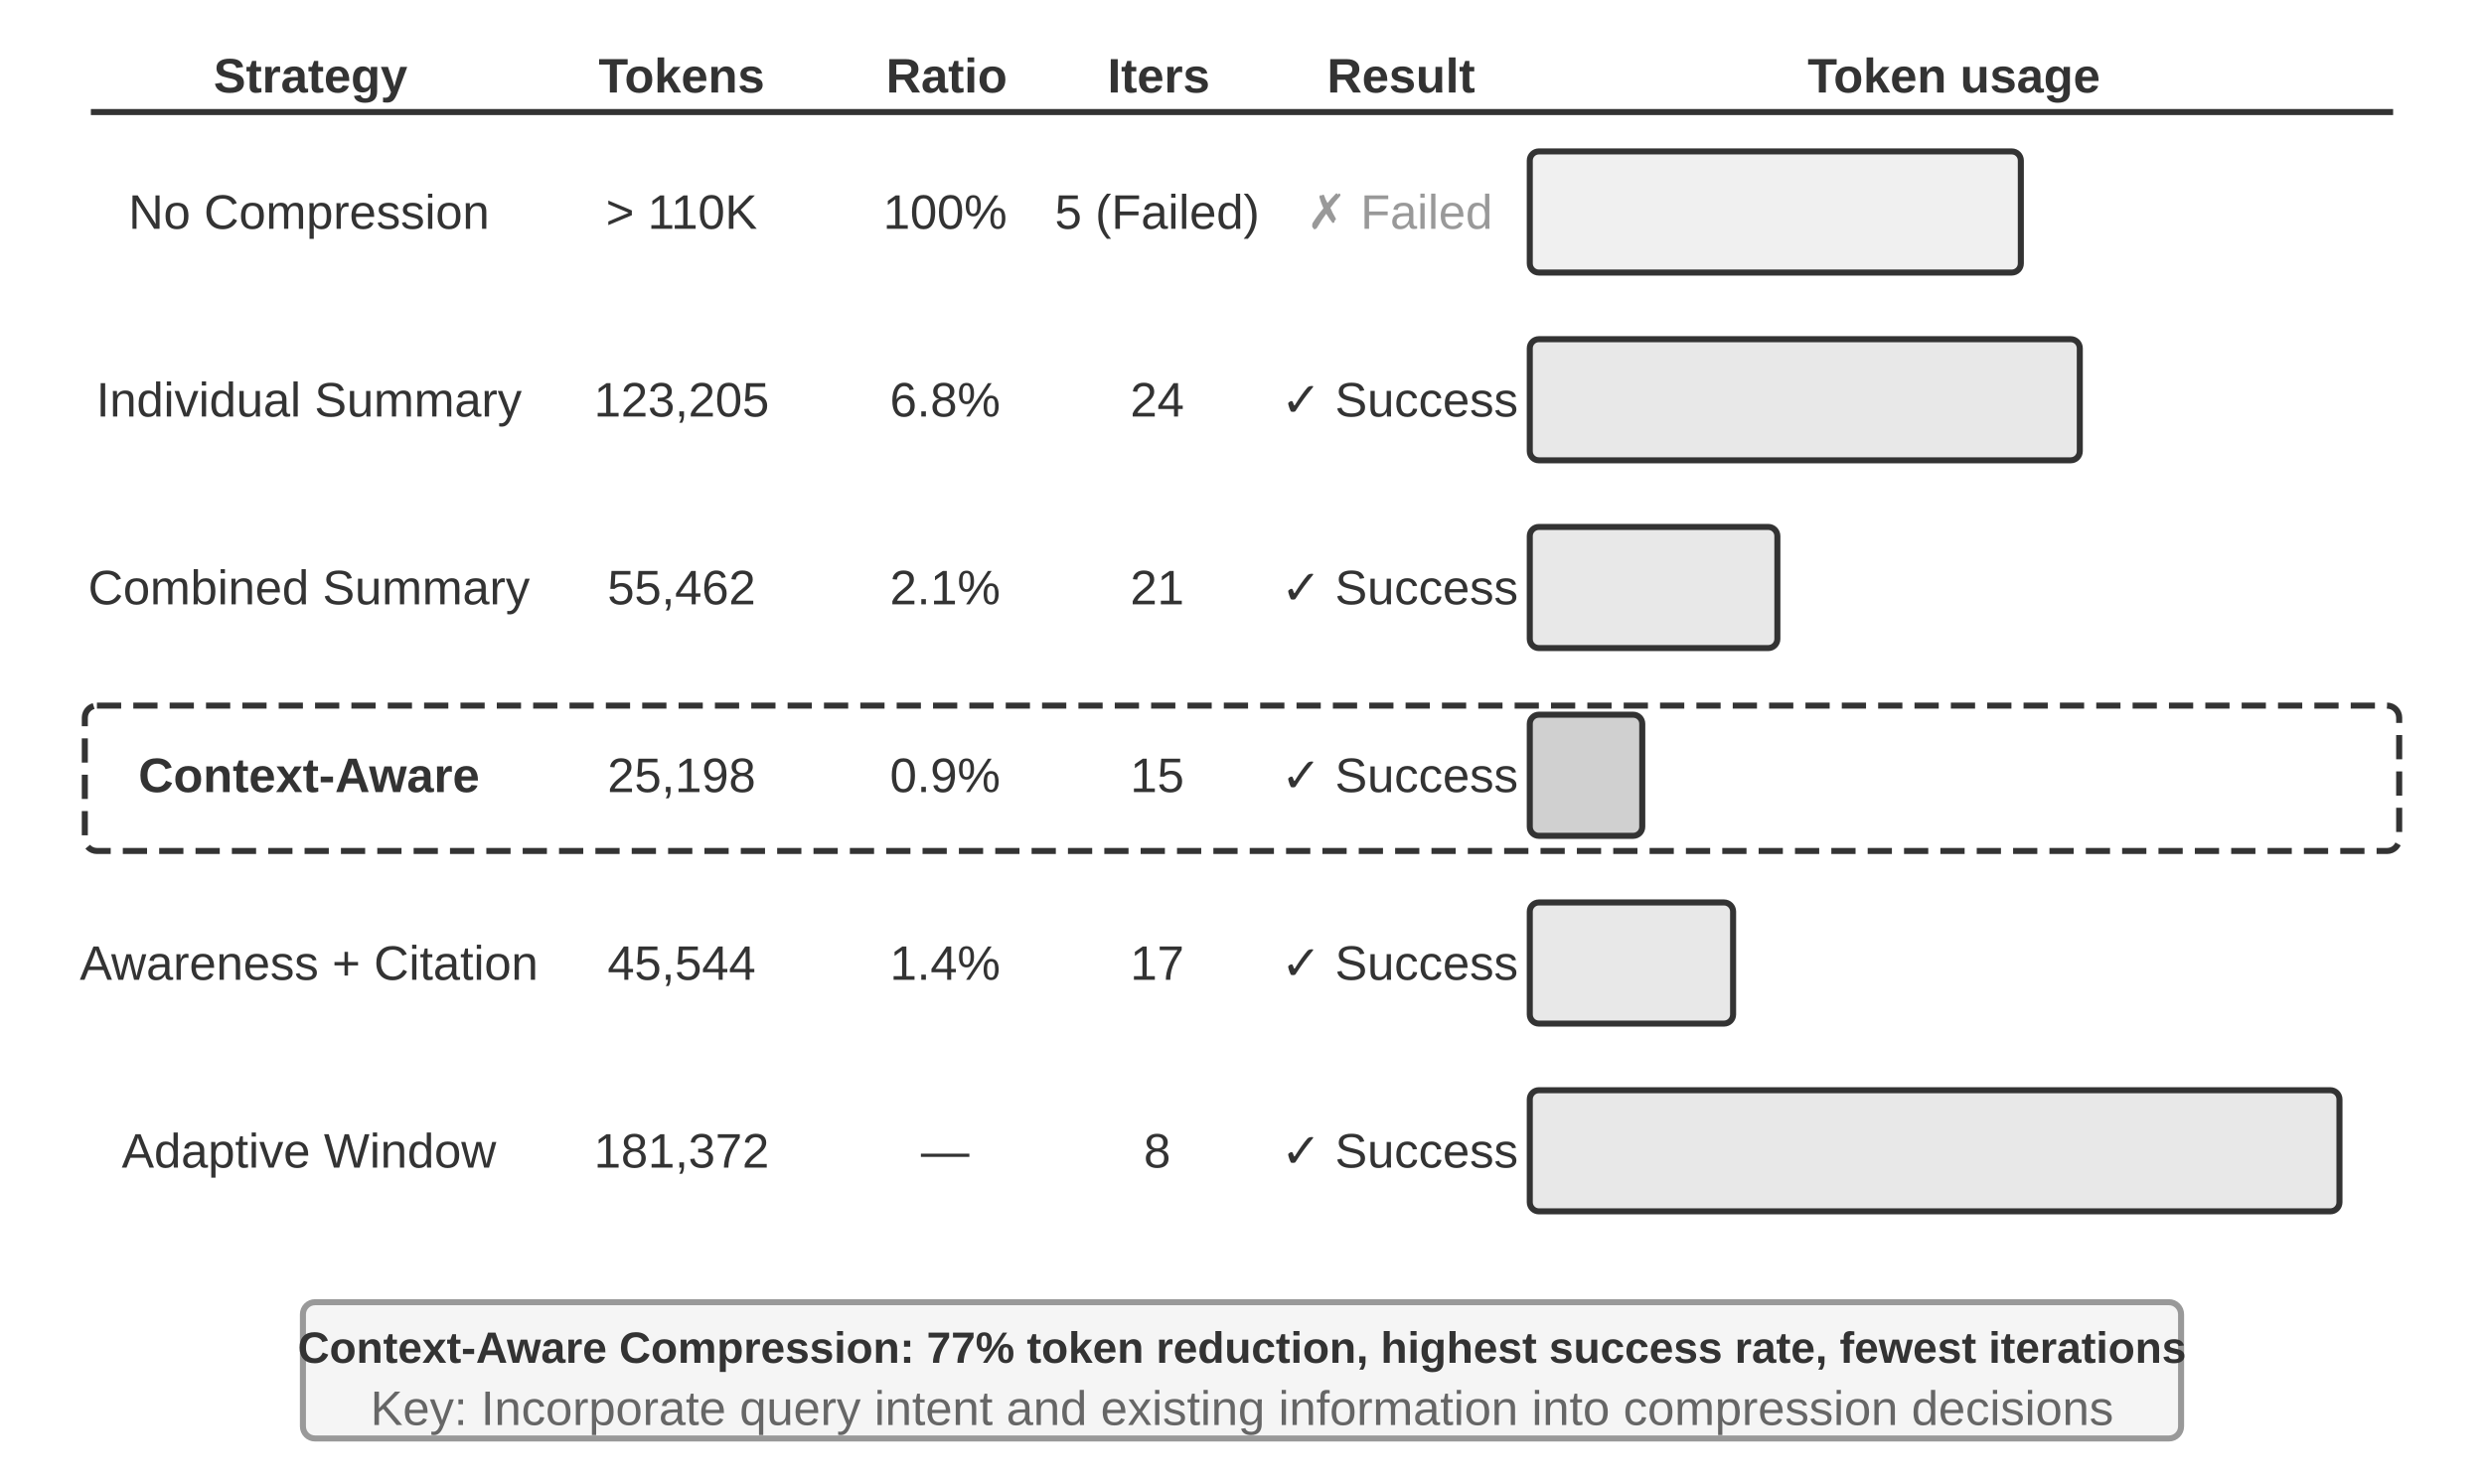
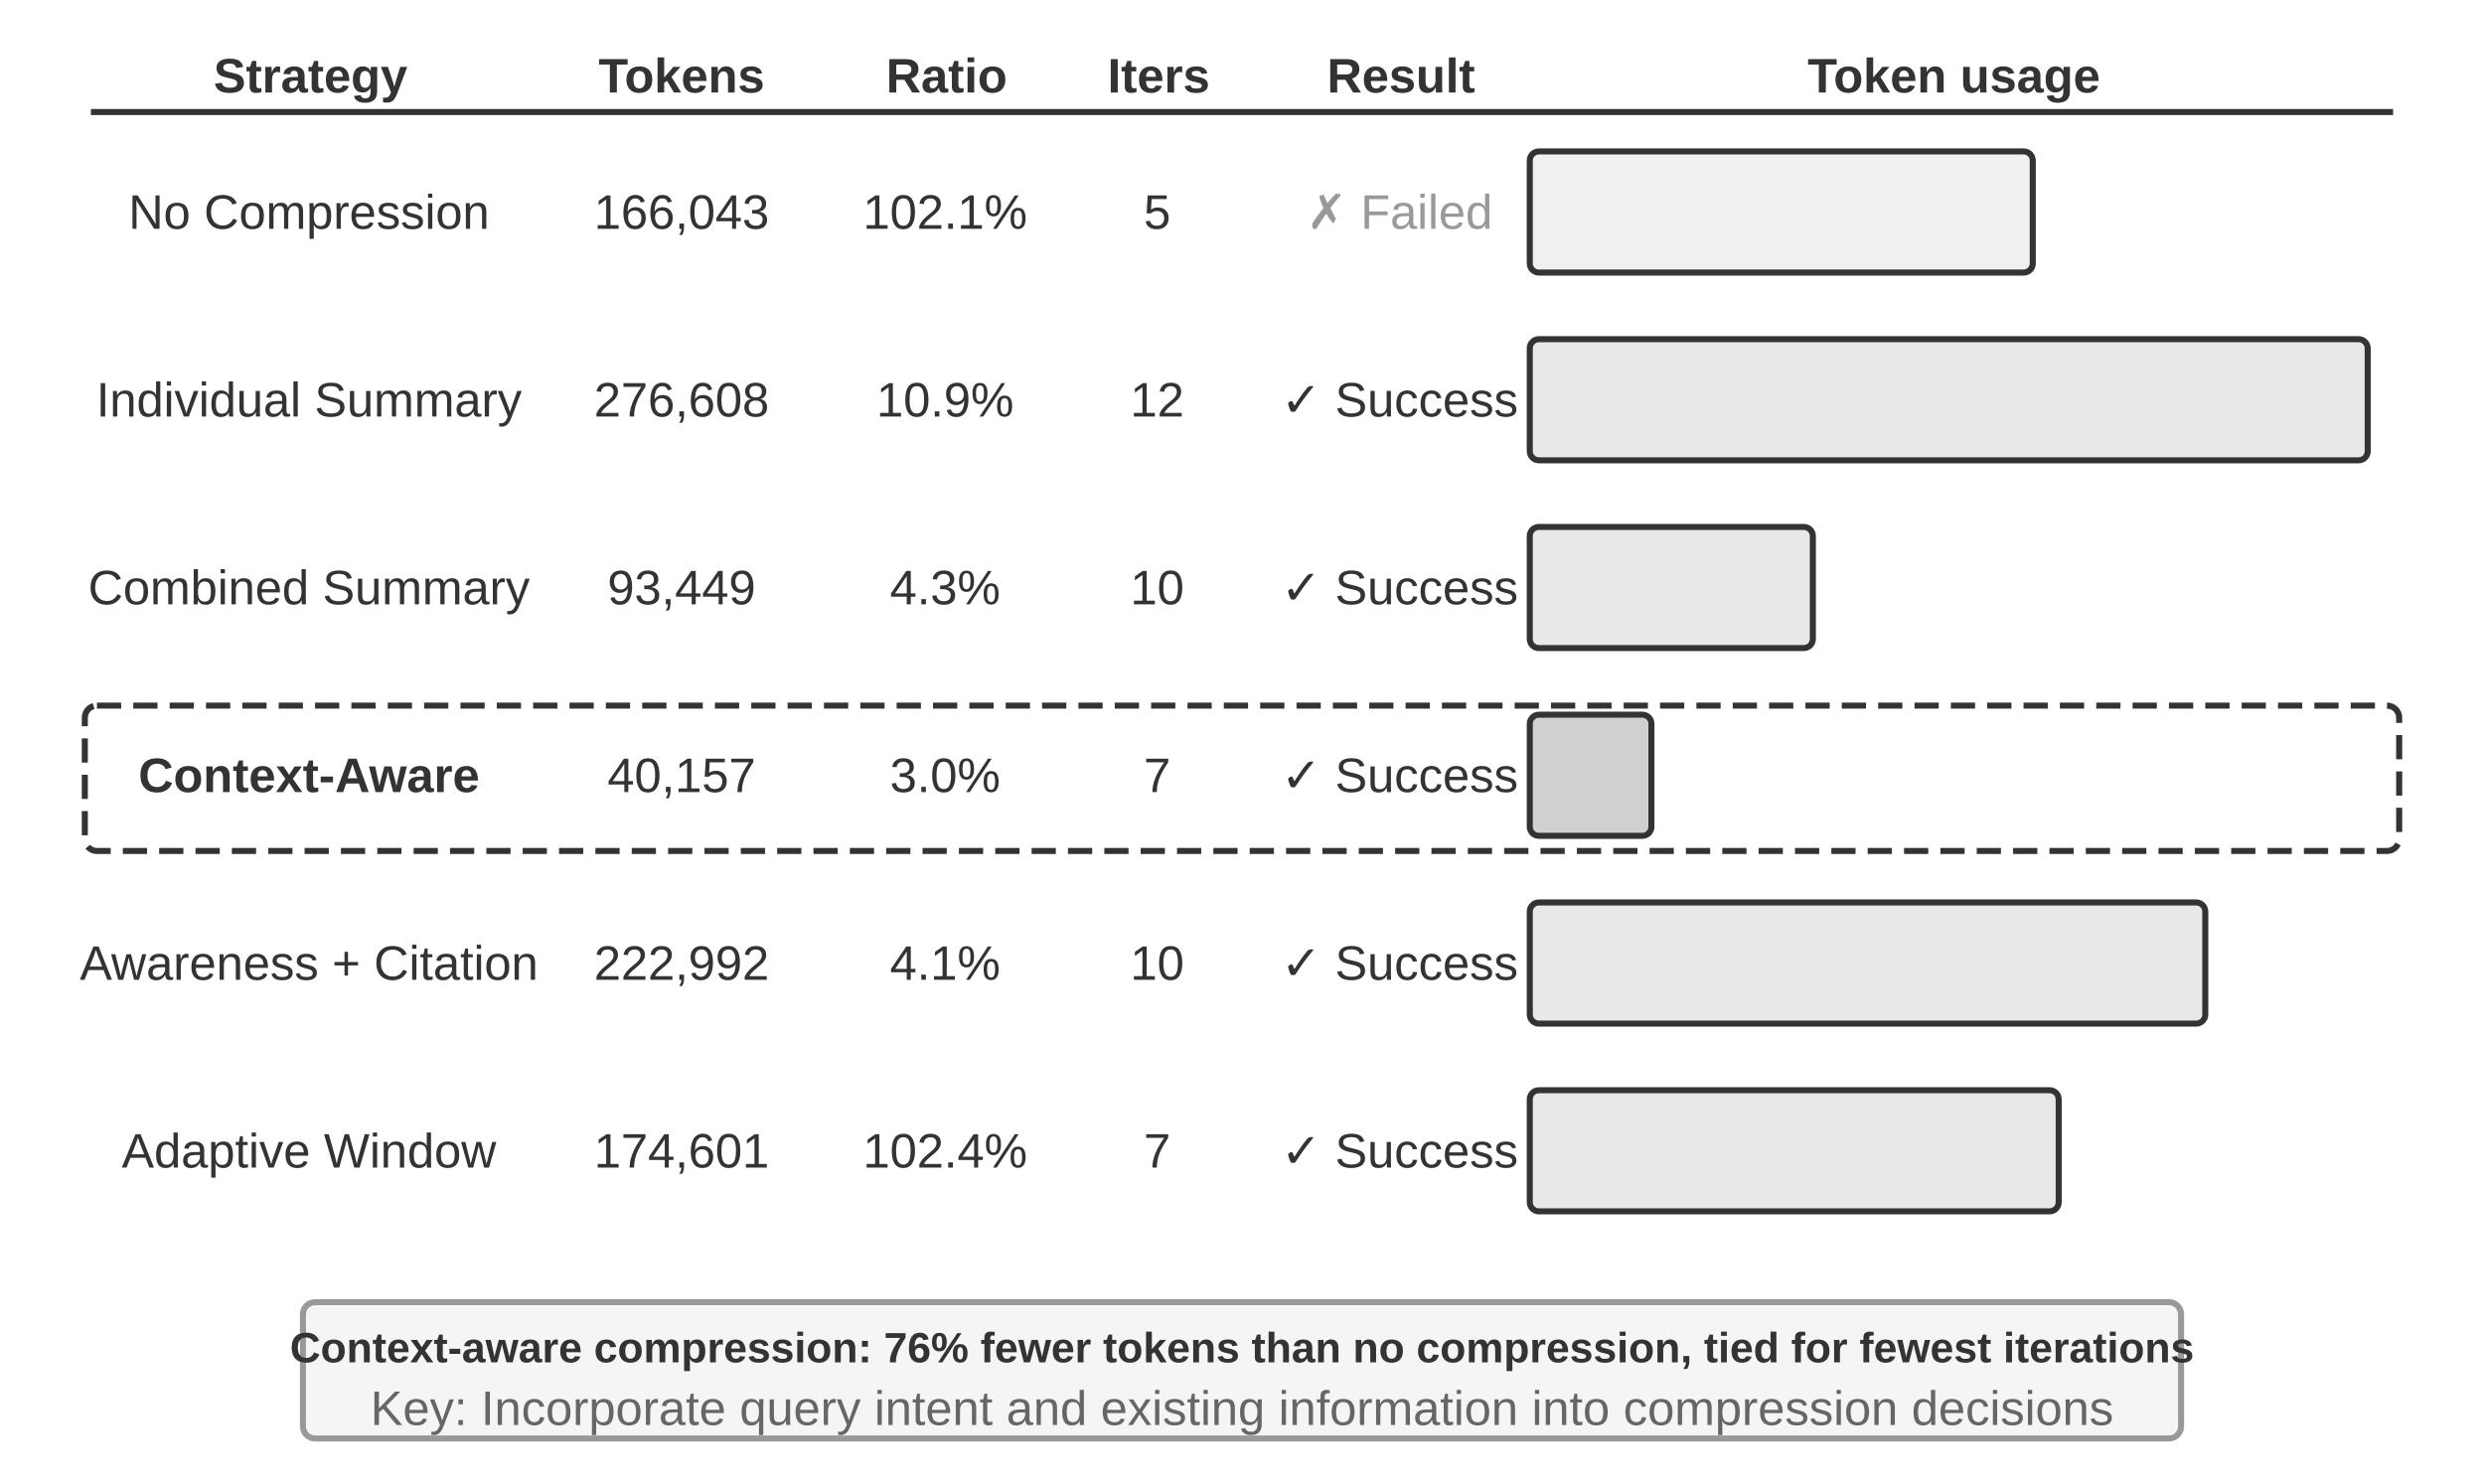
<svg xmlns="http://www.w3.org/2000/svg" viewBox="0 40 820 490" width="820" height="490" style="background:#ffffff">
  <defs>
    <marker id="ah" markerWidth="12" markerHeight="8" refX="12" refY="4" orient="auto">
      <polygon points="0 0, 12 4, 0 8" fill="#333333" />
    </marker>
    <marker id="ah-light" markerWidth="12" markerHeight="8" refX="12" refY="4" orient="auto">
      <polygon points="0 0, 12 4, 0 8" fill="#999999" />
    </marker>
  </defs>
  <text x="102.5" y="65" font-family="Arial, 'Helvetica Neue', Helvetica, 'PingFang SC', 'Microsoft YaHei', sans-serif" font-size="16" fill="#333333" text-anchor="middle" dominant-baseline="central" font-weight="bold">Strategy</text>
  <text x="225.0" y="65" font-family="Arial, 'Helvetica Neue', Helvetica, 'PingFang SC', 'Microsoft YaHei', sans-serif" font-size="16" fill="#333333" text-anchor="middle" dominant-baseline="central" font-weight="bold">Tokens</text>
  <text x="312.5" y="65" font-family="Arial, 'Helvetica Neue', Helvetica, 'PingFang SC', 'Microsoft YaHei', sans-serif" font-size="16" fill="#333333" text-anchor="middle" dominant-baseline="central" font-weight="bold">Ratio</text>
  <text x="382.5" y="65" font-family="Arial, 'Helvetica Neue', Helvetica, 'PingFang SC', 'Microsoft YaHei', sans-serif" font-size="16" fill="#333333" text-anchor="middle" dominant-baseline="central" font-weight="bold">Iters</text>
  <text x="462.5" y="65" font-family="Arial, 'Helvetica Neue', Helvetica, 'PingFang SC', 'Microsoft YaHei', sans-serif" font-size="16" fill="#333333" text-anchor="middle" dominant-baseline="central" font-weight="bold">Result</text>
  <text x="645.0" y="65" font-family="Arial, 'Helvetica Neue', Helvetica, 'PingFang SC', 'Microsoft YaHei', sans-serif" font-size="16" fill="#333333" text-anchor="middle" dominant-baseline="central" font-weight="bold">Token usage</text>
  <line x1="30" y1="77" x2="790" y2="77" stroke="#333333" stroke-width="2" />
  <text x="102" y="110" font-family="Arial, 'Helvetica Neue', Helvetica, 'PingFang SC', 'Microsoft YaHei', sans-serif" font-size="16" fill="#333333" text-anchor="middle" dominant-baseline="central" font-weight="normal">No Compression</text>
-   <text x="225" y="110" font-family="Arial, 'Helvetica Neue', Helvetica, 'PingFang SC', 'Microsoft YaHei', sans-serif" font-size="16" fill="#333333" text-anchor="middle" dominant-baseline="central" font-weight="normal">&gt; 110K</text>
-   <text x="312" y="110" font-family="Arial, 'Helvetica Neue', Helvetica, 'PingFang SC', 'Microsoft YaHei', sans-serif" font-size="16" fill="#333333" text-anchor="middle" dominant-baseline="central" font-weight="normal">100%</text>
-   <text x="382" y="110" font-family="Arial, 'Helvetica Neue', Helvetica, 'PingFang SC', 'Microsoft YaHei', sans-serif" font-size="16" fill="#333333" text-anchor="middle" dominant-baseline="central" font-weight="normal">5 (Failed)</text>
+   <text x="225" y="110" font-family="Arial, 'Helvetica Neue', Helvetica, 'PingFang SC', 'Microsoft YaHei', sans-serif" font-size="16" fill="#333333" text-anchor="middle" dominant-baseline="central" font-weight="normal">166,043</text>
+   <text x="312" y="110" font-family="Arial, 'Helvetica Neue', Helvetica, 'PingFang SC', 'Microsoft YaHei', sans-serif" font-size="16" fill="#333333" text-anchor="middle" dominant-baseline="central" font-weight="normal">102.1%</text>
+   <text x="382" y="110" font-family="Arial, 'Helvetica Neue', Helvetica, 'PingFang SC', 'Microsoft YaHei', sans-serif" font-size="16" fill="#333333" text-anchor="middle" dominant-baseline="central" font-weight="normal">5</text>
  <text x="462" y="110" font-family="Arial, 'Helvetica Neue', Helvetica, 'PingFang SC', 'Microsoft YaHei', sans-serif" font-size="16" fill="#999999" text-anchor="middle" dominant-baseline="central" font-weight="normal">✗ Failed</text>
-   <rect x="505" y="90" width="162.105" height="40" rx="3" fill="#f0f0f0" stroke="#333333" stroke-width="2" />
+   <rect x="505" y="90" width="166.043" height="40" rx="3" fill="#f0f0f0" stroke="#333333" stroke-width="2" />
  <text x="102" y="172" font-family="Arial, 'Helvetica Neue', Helvetica, 'PingFang SC', 'Microsoft YaHei', sans-serif" font-size="16" fill="#333333" text-anchor="middle" dominant-baseline="central" font-weight="normal">Individual Summary</text>
-   <text x="225" y="172" font-family="Arial, 'Helvetica Neue', Helvetica, 'PingFang SC', 'Microsoft YaHei', sans-serif" font-size="16" fill="#333333" text-anchor="middle" dominant-baseline="central" font-weight="normal">123,205</text>
-   <text x="312" y="172" font-family="Arial, 'Helvetica Neue', Helvetica, 'PingFang SC', 'Microsoft YaHei', sans-serif" font-size="16" fill="#333333" text-anchor="middle" dominant-baseline="central" font-weight="normal">6.8%</text>
-   <text x="382" y="172" font-family="Arial, 'Helvetica Neue', Helvetica, 'PingFang SC', 'Microsoft YaHei', sans-serif" font-size="16" fill="#333333" text-anchor="middle" dominant-baseline="central" font-weight="normal">24</text>
+   <text x="225" y="172" font-family="Arial, 'Helvetica Neue', Helvetica, 'PingFang SC', 'Microsoft YaHei', sans-serif" font-size="16" fill="#333333" text-anchor="middle" dominant-baseline="central" font-weight="normal">276,608</text>
+   <text x="312" y="172" font-family="Arial, 'Helvetica Neue', Helvetica, 'PingFang SC', 'Microsoft YaHei', sans-serif" font-size="16" fill="#333333" text-anchor="middle" dominant-baseline="central" font-weight="normal">10.9%</text>
+   <text x="382" y="172" font-family="Arial, 'Helvetica Neue', Helvetica, 'PingFang SC', 'Microsoft YaHei', sans-serif" font-size="16" fill="#333333" text-anchor="middle" dominant-baseline="central" font-weight="normal">12</text>
  <text x="462" y="172" font-family="Arial, 'Helvetica Neue', Helvetica, 'PingFang SC', 'Microsoft YaHei', sans-serif" font-size="16" fill="#333333" text-anchor="middle" dominant-baseline="central" font-weight="normal">✓ Success</text>
-   <rect x="505" y="152" width="181.565" height="40" rx="3" fill="#e8e8e8" stroke="#333333" stroke-width="2" />
+   <rect x="505" y="152" width="276.608" height="40" rx="3" fill="#e8e8e8" stroke="#333333" stroke-width="2" />
  <text x="102" y="234" font-family="Arial, 'Helvetica Neue', Helvetica, 'PingFang SC', 'Microsoft YaHei', sans-serif" font-size="16" fill="#333333" text-anchor="middle" dominant-baseline="central" font-weight="normal">Combined Summary</text>
-   <text x="225" y="234" font-family="Arial, 'Helvetica Neue', Helvetica, 'PingFang SC', 'Microsoft YaHei', sans-serif" font-size="16" fill="#333333" text-anchor="middle" dominant-baseline="central" font-weight="normal">55,462</text>
-   <text x="312" y="234" font-family="Arial, 'Helvetica Neue', Helvetica, 'PingFang SC', 'Microsoft YaHei', sans-serif" font-size="16" fill="#333333" text-anchor="middle" dominant-baseline="central" font-weight="normal">2.1%</text>
-   <text x="382" y="234" font-family="Arial, 'Helvetica Neue', Helvetica, 'PingFang SC', 'Microsoft YaHei', sans-serif" font-size="16" fill="#333333" text-anchor="middle" dominant-baseline="central" font-weight="normal">21</text>
+   <text x="225" y="234" font-family="Arial, 'Helvetica Neue', Helvetica, 'PingFang SC', 'Microsoft YaHei', sans-serif" font-size="16" fill="#333333" text-anchor="middle" dominant-baseline="central" font-weight="normal">93,449</text>
+   <text x="312" y="234" font-family="Arial, 'Helvetica Neue', Helvetica, 'PingFang SC', 'Microsoft YaHei', sans-serif" font-size="16" fill="#333333" text-anchor="middle" dominant-baseline="central" font-weight="normal">4.3%</text>
+   <text x="382" y="234" font-family="Arial, 'Helvetica Neue', Helvetica, 'PingFang SC', 'Microsoft YaHei', sans-serif" font-size="16" fill="#333333" text-anchor="middle" dominant-baseline="central" font-weight="normal">10</text>
  <text x="462" y="234" font-family="Arial, 'Helvetica Neue', Helvetica, 'PingFang SC', 'Microsoft YaHei', sans-serif" font-size="16" fill="#333333" text-anchor="middle" dominant-baseline="central" font-weight="normal">✓ Success</text>
-   <rect x="505" y="214" width="81.733" height="40" rx="3" fill="#e8e8e8" stroke="#333333" stroke-width="2" />
+   <rect x="505" y="214" width="93.449" height="40" rx="3" fill="#e8e8e8" stroke="#333333" stroke-width="2" />
  <text x="102" y="296" font-family="Arial, 'Helvetica Neue', Helvetica, 'PingFang SC', 'Microsoft YaHei', sans-serif" font-size="16" fill="#333333" text-anchor="middle" dominant-baseline="central" font-weight="bold">Context-Aware</text>
-   <text x="225" y="296" font-family="Arial, 'Helvetica Neue', Helvetica, 'PingFang SC', 'Microsoft YaHei', sans-serif" font-size="16" fill="#333333" text-anchor="middle" dominant-baseline="central" font-weight="normal">25,198</text>
-   <text x="312" y="296" font-family="Arial, 'Helvetica Neue', Helvetica, 'PingFang SC', 'Microsoft YaHei', sans-serif" font-size="16" fill="#333333" text-anchor="middle" dominant-baseline="central" font-weight="normal">0.9%</text>
-   <text x="382" y="296" font-family="Arial, 'Helvetica Neue', Helvetica, 'PingFang SC', 'Microsoft YaHei', sans-serif" font-size="16" fill="#333333" text-anchor="middle" dominant-baseline="central" font-weight="normal">15</text>
+   <text x="225" y="296" font-family="Arial, 'Helvetica Neue', Helvetica, 'PingFang SC', 'Microsoft YaHei', sans-serif" font-size="16" fill="#333333" text-anchor="middle" dominant-baseline="central" font-weight="normal">40,157</text>
+   <text x="312" y="296" font-family="Arial, 'Helvetica Neue', Helvetica, 'PingFang SC', 'Microsoft YaHei', sans-serif" font-size="16" fill="#333333" text-anchor="middle" dominant-baseline="central" font-weight="normal">3.0%</text>
+   <text x="382" y="296" font-family="Arial, 'Helvetica Neue', Helvetica, 'PingFang SC', 'Microsoft YaHei', sans-serif" font-size="16" fill="#333333" text-anchor="middle" dominant-baseline="central" font-weight="normal">7</text>
  <text x="462" y="296" font-family="Arial, 'Helvetica Neue', Helvetica, 'PingFang SC', 'Microsoft YaHei', sans-serif" font-size="16" fill="#333333" text-anchor="middle" dominant-baseline="central" font-weight="normal">✓ Success</text>
-   <rect x="505" y="276" width="37.134" height="40" rx="3" fill="#d0d0d0" stroke="#333333" stroke-width="2" />
+   <rect x="505" y="276" width="40.157" height="40" rx="3" fill="#d0d0d0" stroke="#333333" stroke-width="2" />
  <text x="102" y="358" font-family="Arial, 'Helvetica Neue', Helvetica, 'PingFang SC', 'Microsoft YaHei', sans-serif" font-size="16" fill="#333333" text-anchor="middle" dominant-baseline="central" font-weight="normal">Awareness + Citation</text>
-   <text x="225" y="358" font-family="Arial, 'Helvetica Neue', Helvetica, 'PingFang SC', 'Microsoft YaHei', sans-serif" font-size="16" fill="#333333" text-anchor="middle" dominant-baseline="central" font-weight="normal">45,544</text>
-   <text x="312" y="358" font-family="Arial, 'Helvetica Neue', Helvetica, 'PingFang SC', 'Microsoft YaHei', sans-serif" font-size="16" fill="#333333" text-anchor="middle" dominant-baseline="central" font-weight="normal">1.4%</text>
-   <text x="382" y="358" font-family="Arial, 'Helvetica Neue', Helvetica, 'PingFang SC', 'Microsoft YaHei', sans-serif" font-size="16" fill="#333333" text-anchor="middle" dominant-baseline="central" font-weight="normal">17</text>
+   <text x="225" y="358" font-family="Arial, 'Helvetica Neue', Helvetica, 'PingFang SC', 'Microsoft YaHei', sans-serif" font-size="16" fill="#333333" text-anchor="middle" dominant-baseline="central" font-weight="normal">222,992</text>
+   <text x="312" y="358" font-family="Arial, 'Helvetica Neue', Helvetica, 'PingFang SC', 'Microsoft YaHei', sans-serif" font-size="16" fill="#333333" text-anchor="middle" dominant-baseline="central" font-weight="normal">4.1%</text>
+   <text x="382" y="358" font-family="Arial, 'Helvetica Neue', Helvetica, 'PingFang SC', 'Microsoft YaHei', sans-serif" font-size="16" fill="#333333" text-anchor="middle" dominant-baseline="central" font-weight="normal">10</text>
  <text x="462" y="358" font-family="Arial, 'Helvetica Neue', Helvetica, 'PingFang SC', 'Microsoft YaHei', sans-serif" font-size="16" fill="#333333" text-anchor="middle" dominant-baseline="central" font-weight="normal">✓ Success</text>
-   <rect x="505" y="338" width="67.117" height="40" rx="3" fill="#e8e8e8" stroke="#333333" stroke-width="2" />
+   <rect x="505" y="338" width="222.992" height="40" rx="3" fill="#e8e8e8" stroke="#333333" stroke-width="2" />
  <text x="102" y="420" font-family="Arial, 'Helvetica Neue', Helvetica, 'PingFang SC', 'Microsoft YaHei', sans-serif" font-size="16" fill="#333333" text-anchor="middle" dominant-baseline="central" font-weight="normal">Adaptive Window</text>
-   <text x="225" y="420" font-family="Arial, 'Helvetica Neue', Helvetica, 'PingFang SC', 'Microsoft YaHei', sans-serif" font-size="16" fill="#333333" text-anchor="middle" dominant-baseline="central" font-weight="normal">181,372</text>
-   <text x="312" y="420" font-family="Arial, 'Helvetica Neue', Helvetica, 'PingFang SC', 'Microsoft YaHei', sans-serif" font-size="16" fill="#333333" text-anchor="middle" dominant-baseline="central" font-weight="normal">—</text>
-   <text x="382" y="420" font-family="Arial, 'Helvetica Neue', Helvetica, 'PingFang SC', 'Microsoft YaHei', sans-serif" font-size="16" fill="#333333" text-anchor="middle" dominant-baseline="central" font-weight="normal">8</text>
+   <text x="225" y="420" font-family="Arial, 'Helvetica Neue', Helvetica, 'PingFang SC', 'Microsoft YaHei', sans-serif" font-size="16" fill="#333333" text-anchor="middle" dominant-baseline="central" font-weight="normal">174,601</text>
+   <text x="312" y="420" font-family="Arial, 'Helvetica Neue', Helvetica, 'PingFang SC', 'Microsoft YaHei', sans-serif" font-size="16" fill="#333333" text-anchor="middle" dominant-baseline="central" font-weight="normal">102.4%</text>
+   <text x="382" y="420" font-family="Arial, 'Helvetica Neue', Helvetica, 'PingFang SC', 'Microsoft YaHei', sans-serif" font-size="16" fill="#333333" text-anchor="middle" dominant-baseline="central" font-weight="normal">7</text>
  <text x="462" y="420" font-family="Arial, 'Helvetica Neue', Helvetica, 'PingFang SC', 'Microsoft YaHei', sans-serif" font-size="16" fill="#333333" text-anchor="middle" dominant-baseline="central" font-weight="normal">✓ Success</text>
-   <rect x="505" y="400" width="267.285" height="40" rx="3" fill="#e8e8e8" stroke="#333333" stroke-width="2" />
+   <rect x="505" y="400" width="174.601" height="40" rx="3" fill="#e8e8e8" stroke="#333333" stroke-width="2" />
  <rect x="28" y="273" width="764" height="48" rx="4" fill="none" stroke="#333333" stroke-width="2" stroke-dasharray="8,4" />
  <rect x="100" y="470" width="620" height="45" rx="4" fill="#f5f5f5" stroke="#999999" stroke-width="2" />
-   <text x="410" y="485" font-family="Arial, 'Helvetica Neue', Helvetica, 'PingFang SC', 'Microsoft YaHei', sans-serif" font-size="14.5" fill="#333333" text-anchor="middle" dominant-baseline="central" font-weight="bold">Context-Aware Compression: 77% token reduction, highest success rate, fewest iterations</text>
+   <text x="410" y="485" font-family="Arial, 'Helvetica Neue', Helvetica, 'PingFang SC', 'Microsoft YaHei', sans-serif" font-size="14" fill="#333333" text-anchor="middle" dominant-baseline="central" font-weight="bold">Context-aware compression: 76% fewer tokens than no compression, tied for fewest iterations</text>
  <text x="410" y="505" font-family="Arial, 'Helvetica Neue', Helvetica, 'PingFang SC', 'Microsoft YaHei', sans-serif" font-size="16" fill="#666666" text-anchor="middle" dominant-baseline="central" font-weight="normal">Key: Incorporate query intent and existing information into compression decisions</text>
</svg>
